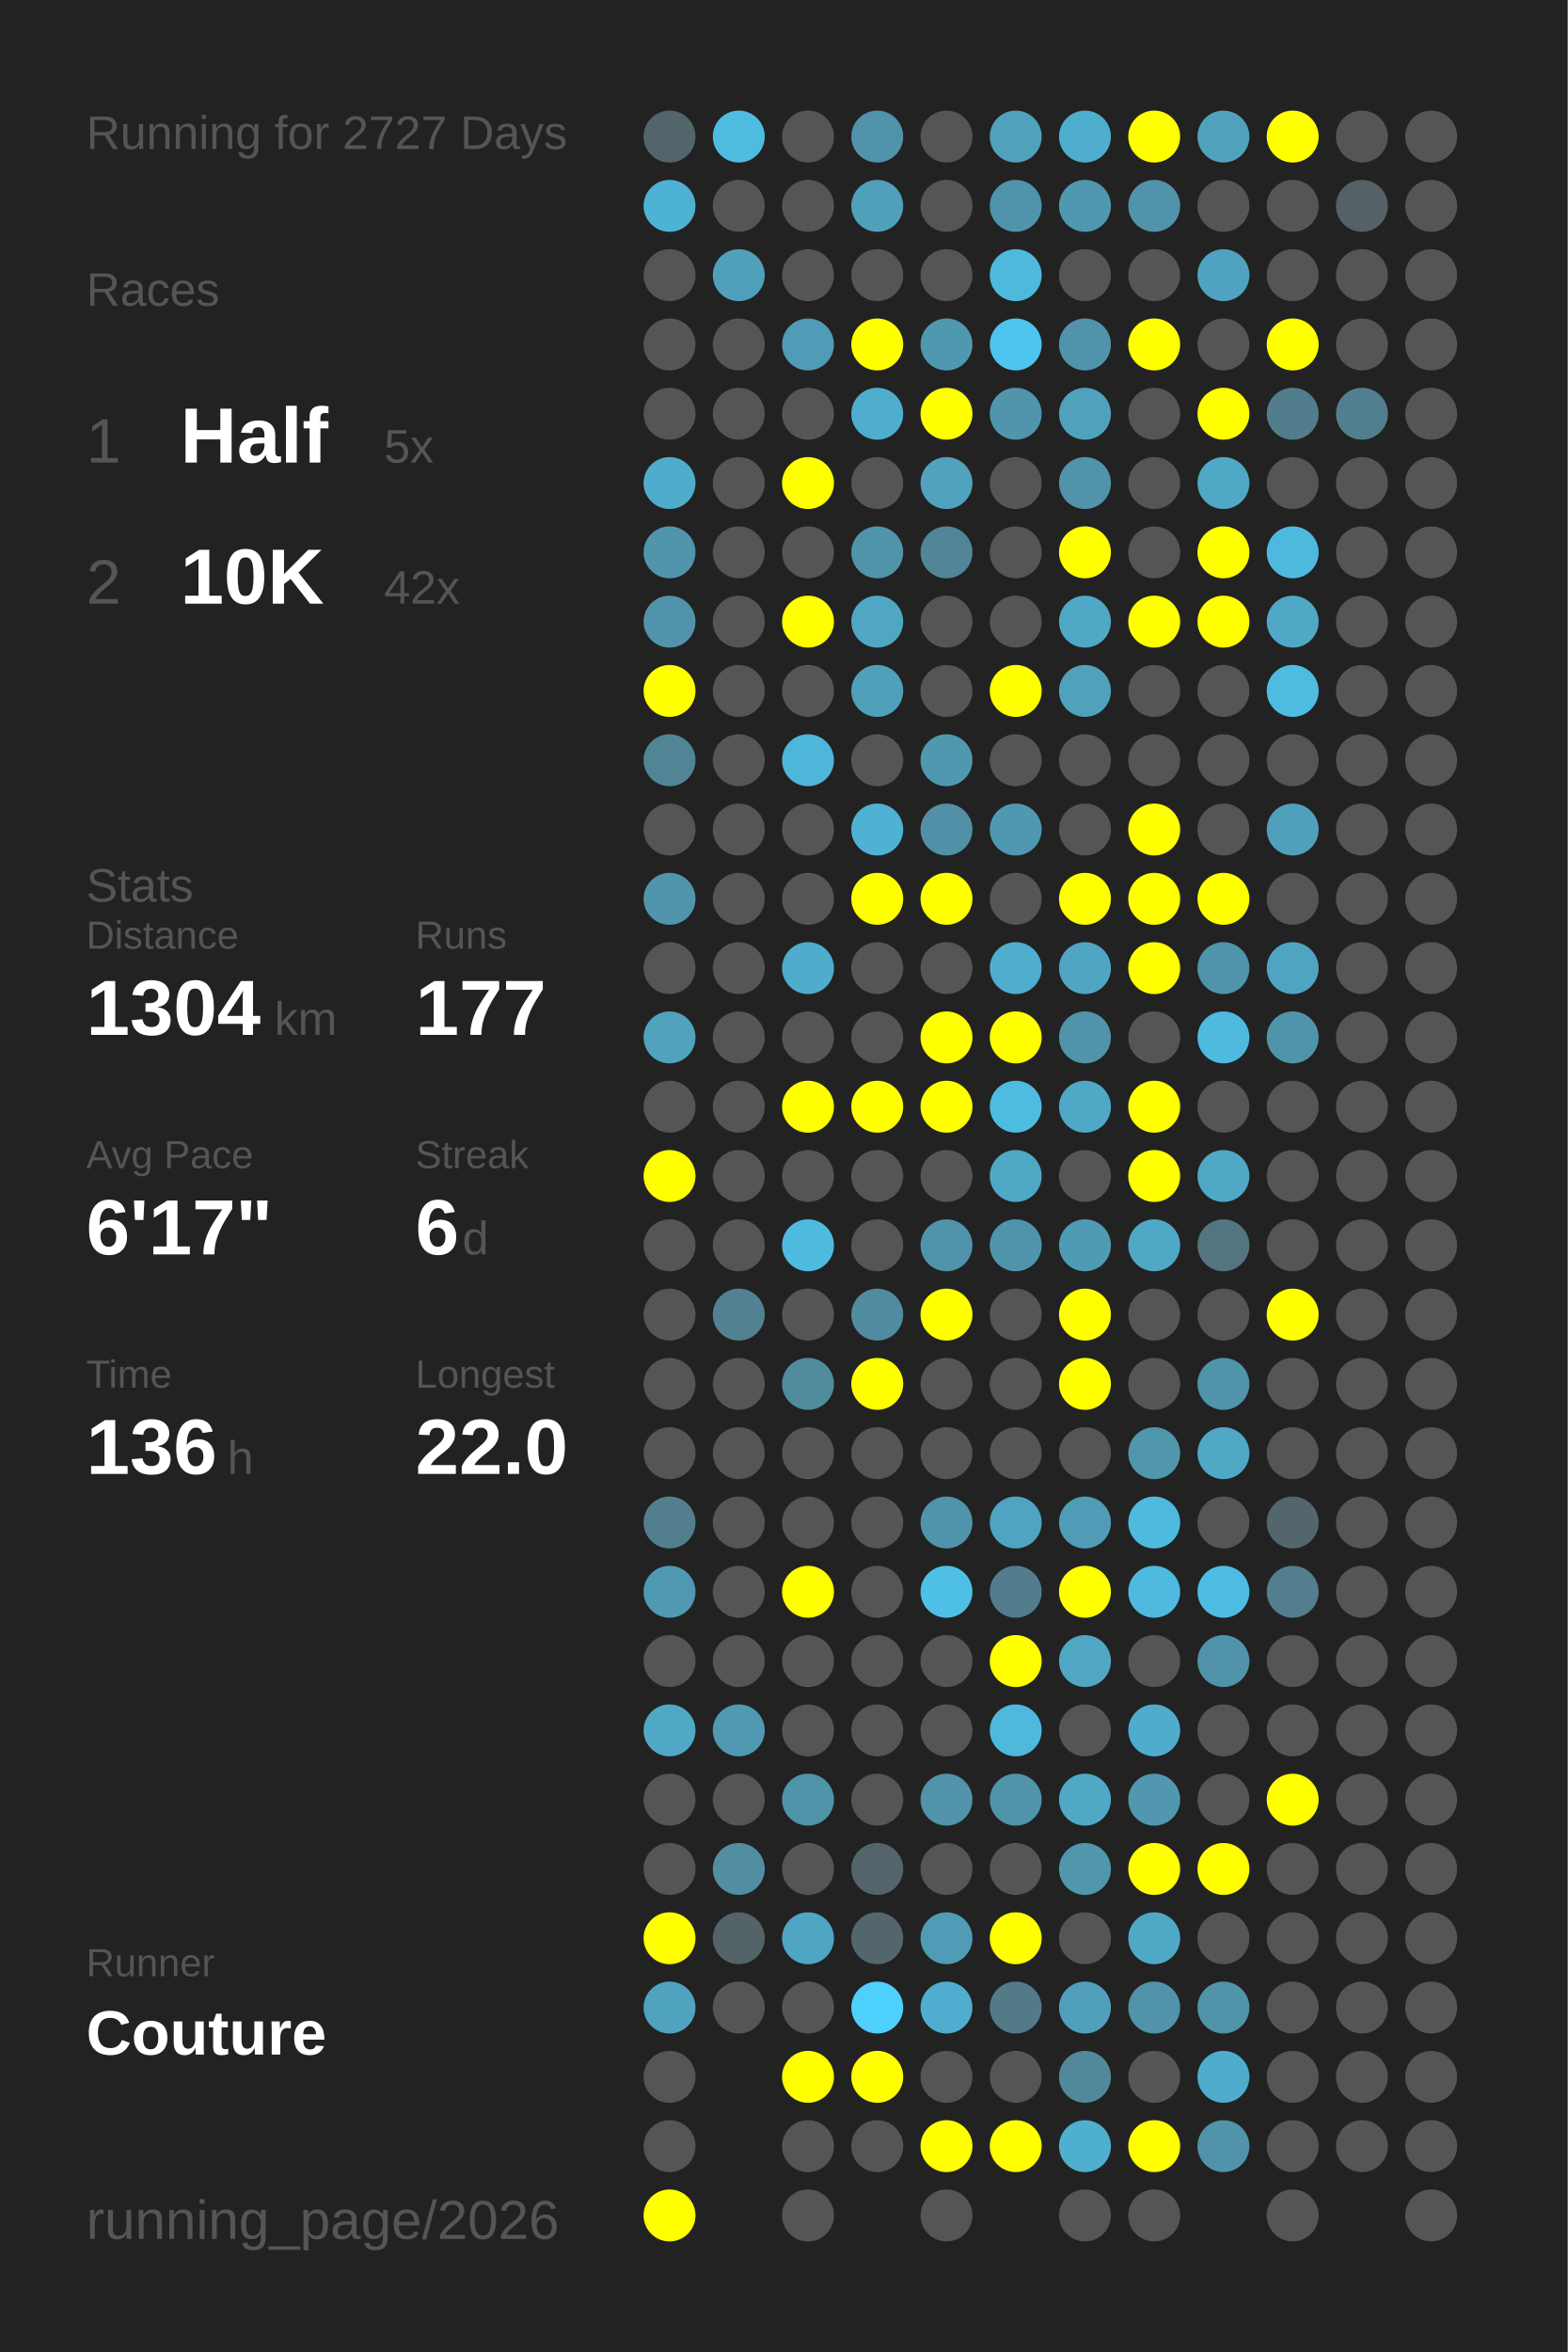
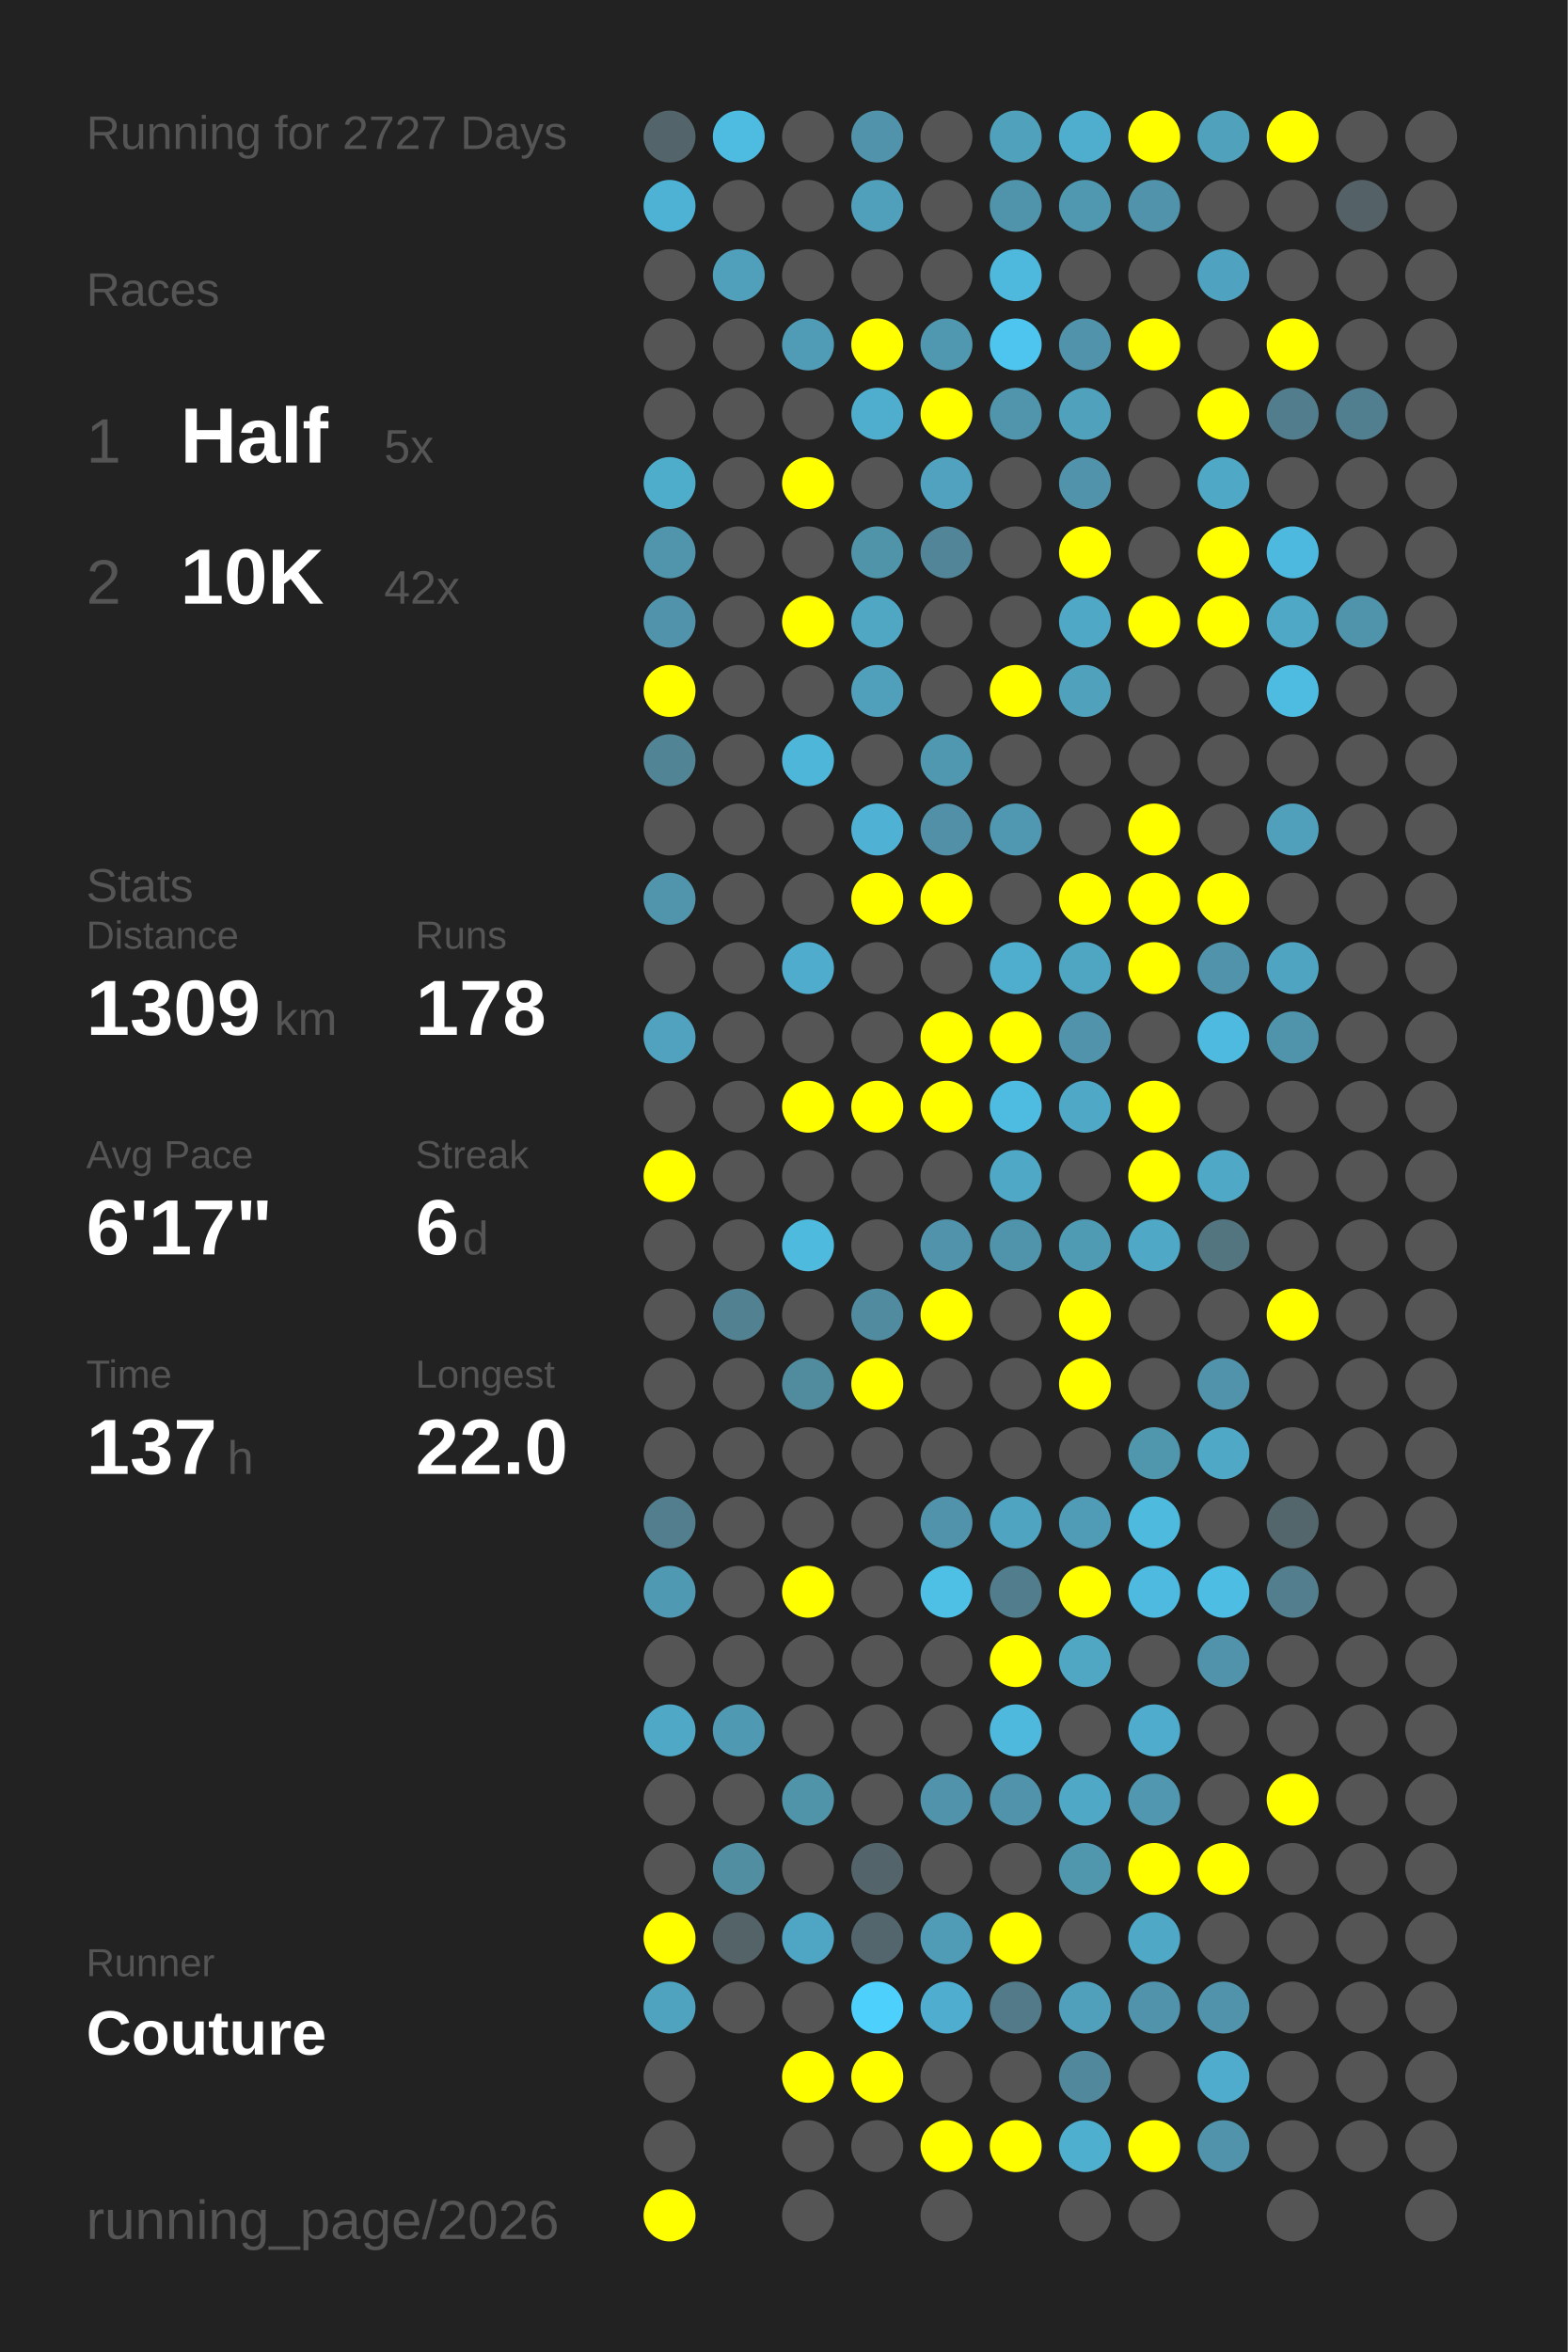
<svg xmlns="http://www.w3.org/2000/svg" baseProfile="full" height="300mm" version="1.1" viewBox="0,0,200,300" width="200mm">
  <defs />
  <rect fill="#222222" height="300" width="200" x="0" y="0" />
  <text fill="#555555" style="font-size:6px; font-family:Arial;" x="11" y="19">Running for 2727 Days</text>
  <text fill="#555555" style="font-size:6px; font-family:Arial;" x="11" y="39">Races</text>
  <text fill="#555555" style="font-size:8px; font-family:Arial;" x="11" y="59">1</text>
  <text fill="#FFFFFF" style="font-size:10px; font-family:Arial; font-weight:bold;" x="23" y="59">Half</text>
  <text fill="#555555" style="font-size:6px; font-family:Arial;" x="49" y="59">5x</text>
  <text fill="#555555" style="font-size:8px; font-family:Arial;" x="11" y="77">2</text>
  <text fill="#FFFFFF" style="font-size:10px; font-family:Arial; font-weight:bold;" x="23" y="77">10K</text>
  <text fill="#555555" style="font-size:6px; font-family:Arial;" x="49" y="77">42x</text>
  <text fill="#555555" style="font-size:6px; font-family:Arial;" x="11" y="115">Stats</text>
  <text fill="#555555" style="font-size:5px; font-family:Arial;" x="11" y="121">Distance</text>
-   <text fill="#FFFFFF" style="font-size:10px; font-family:Arial; font-weight:bold;" x="11" y="132">1304</text>
+   <text fill="#FFFFFF" style="font-size:10px; font-family:Arial; font-weight:bold;" x="11" y="132">1309</text>
  <text fill="#555555" style="font-size:6px; font-family:Arial;" x="35" y="132">km</text>
  <text fill="#555555" style="font-size:5px; font-family:Arial;" x="53" y="121">Runs</text>
-   <text fill="#FFFFFF" style="font-size:10px; font-family:Arial; font-weight:bold;" x="53" y="132">177</text>
+   <text fill="#FFFFFF" style="font-size:10px; font-family:Arial; font-weight:bold;" x="53" y="132">178</text>
  <text fill="#555555" style="font-size:5px; font-family:Arial;" x="11" y="149">Avg Pace</text>
  <text fill="#FFFFFF" style="font-size:10px; font-family:Arial; font-weight:bold;" x="11" y="160">6'17"</text>
  <text fill="#555555" style="font-size:5px; font-family:Arial;" x="53" y="149">Streak</text>
  <text fill="#FFFFFF" style="font-size:10px; font-family:Arial; font-weight:bold;" x="53" y="160">6</text>
  <text fill="#555555" style="font-size:6px; font-family:Arial;" x="59" y="160">d</text>
  <text fill="#555555" style="font-size:5px; font-family:Arial;" x="11" y="177">Time</text>
-   <text fill="#FFFFFF" style="font-size:10px; font-family:Arial; font-weight:bold;" x="11" y="188">136</text>
+   <text fill="#FFFFFF" style="font-size:10px; font-family:Arial; font-weight:bold;" x="11" y="188">137</text>
  <text fill="#555555" style="font-size:6px; font-family:Arial;" x="29" y="188">h</text>
  <text fill="#555555" style="font-size:5px; font-family:Arial;" x="53" y="177">Longest</text>
  <text fill="#FFFFFF" style="font-size:10px; font-family:Arial; font-weight:bold;" x="53" y="188">22.0</text>
  <text fill="#555555" style="font-size:5px; font-family:Arial;" x="11" y="252.065">Runner</text>
  <text fill="#FFFFFF" style="font-size:8px; font-family:Arial; font-weight:bold;" x="11" y="262.065">Couture</text>
  <text fill="#555555" style="font-size:7px; font-family:Arial;" x="11" y="285.581">running_page/2026</text>
  <circle cx="85.417" cy="17.419" fill="#53656a" r="3.312" />
  <circle cx="85.417" cy="26.258" fill="#4eb2d4" r="3.312" />
  <circle cx="85.417" cy="35.097" fill="#555555" r="3.312" />
  <circle cx="85.417" cy="43.935" fill="#555555" r="3.312" />
  <circle cx="85.417" cy="52.774" fill="#555555" r="3.312" />
  <circle cx="85.417" cy="61.613" fill="#4fadcc" r="3.312" />
  <circle cx="85.417" cy="70.452" fill="#5095ac" r="3.312" />
  <circle cx="85.417" cy="79.29" fill="#5093aa" r="3.312" />
  <circle cx="85.417" cy="88.129" fill="#FFFF00" r="3.312" />
  <circle cx="85.417" cy="96.968" fill="#518495" r="3.312" />
  <circle cx="85.417" cy="105.806" fill="#555555" r="3.312" />
  <circle cx="85.417" cy="114.645" fill="#5095ac" r="3.312" />
  <circle cx="85.417" cy="123.484" fill="#555555" r="3.312" />
  <circle cx="85.417" cy="132.323" fill="#50a2be" r="3.312" />
  <circle cx="85.417" cy="141.161" fill="#555555" r="3.312" />
  <circle cx="85.417" cy="150" fill="#FFFF00" r="3.312" />
  <circle cx="85.417" cy="158.839" fill="#555555" r="3.312" />
  <circle cx="85.417" cy="167.677" fill="#555555" r="3.312" />
  <circle cx="85.417" cy="176.516" fill="#555555" r="3.312" />
  <circle cx="85.417" cy="185.355" fill="#555555" r="3.312" />
  <circle cx="85.417" cy="194.194" fill="#527e8d" r="3.312" />
  <circle cx="85.417" cy="203.032" fill="#5099b2" r="3.312" />
  <circle cx="85.417" cy="211.871" fill="#555555" r="3.312" />
  <circle cx="85.417" cy="220.71" fill="#4fa8c6" r="3.312" />
  <circle cx="85.417" cy="229.548" fill="#555555" r="3.312" />
  <circle cx="85.417" cy="238.387" fill="#555555" r="3.312" />
  <circle cx="85.417" cy="247.226" fill="#FFFF00" r="3.312" />
  <circle cx="85.417" cy="256.065" fill="#4fa3bf" r="3.312" />
  <circle cx="85.417" cy="264.903" fill="#555555" r="3.312" />
  <circle cx="85.417" cy="273.742" fill="#555555" r="3.312" />
  <circle cx="85.417" cy="282.581" fill="#FFFF00" r="3.312" />
  <circle cx="94.25" cy="17.419" fill="#4ebce1" r="3.312" />
  <circle cx="94.25" cy="26.258" fill="#555555" r="3.312" />
  <circle cx="94.25" cy="35.097" fill="#50a0bb" r="3.312" />
  <circle cx="94.25" cy="43.935" fill="#555555" r="3.312" />
  <circle cx="94.25" cy="52.774" fill="#555555" r="3.312" />
  <circle cx="94.25" cy="61.613" fill="#555555" r="3.312" />
  <circle cx="94.25" cy="70.452" fill="#555555" r="3.312" />
  <circle cx="94.25" cy="79.29" fill="#555555" r="3.312" />
  <circle cx="94.25" cy="88.129" fill="#555555" r="3.312" />
  <circle cx="94.25" cy="96.968" fill="#555555" r="3.312" />
  <circle cx="94.25" cy="105.806" fill="#555555" r="3.312" />
  <circle cx="94.25" cy="114.645" fill="#555555" r="3.312" />
  <circle cx="94.25" cy="123.484" fill="#555555" r="3.312" />
  <circle cx="94.25" cy="132.323" fill="#555555" r="3.312" />
  <circle cx="94.25" cy="141.161" fill="#555555" r="3.312" />
  <circle cx="94.25" cy="150" fill="#555555" r="3.312" />
  <circle cx="94.25" cy="158.839" fill="#555555" r="3.312" />
  <circle cx="94.25" cy="167.677" fill="#528292" r="3.312" />
  <circle cx="94.25" cy="176.516" fill="#555555" r="3.312" />
  <circle cx="94.25" cy="185.355" fill="#555555" r="3.312" />
  <circle cx="94.25" cy="194.194" fill="#555555" r="3.312" />
  <circle cx="94.25" cy="203.032" fill="#555555" r="3.312" />
  <circle cx="94.25" cy="211.871" fill="#555555" r="3.312" />
  <circle cx="94.25" cy="220.71" fill="#5099b2" r="3.312" />
  <circle cx="94.25" cy="229.548" fill="#555555" r="3.312" />
  <circle cx="94.25" cy="238.387" fill="#518ea2" r="3.312" />
  <circle cx="94.25" cy="247.226" fill="#546368" r="3.312" />
  <circle cx="94.25" cy="256.065" fill="#555555" r="3.312" />
  <circle cx="103.083" cy="17.419" fill="#555555" r="3.312" />
  <circle cx="103.083" cy="26.258" fill="#555555" r="3.312" />
  <circle cx="103.083" cy="35.097" fill="#555555" r="3.312" />
  <circle cx="103.083" cy="43.935" fill="#509bb5" r="3.312" />
  <circle cx="103.083" cy="52.774" fill="#555555" r="3.312" />
  <circle cx="103.083" cy="61.613" fill="#FFFF00" r="3.312" />
  <circle cx="103.083" cy="70.452" fill="#555555" r="3.312" />
  <circle cx="103.083" cy="79.29" fill="#FFFF00" r="3.312" />
  <circle cx="103.083" cy="88.129" fill="#555555" r="3.312" />
  <circle cx="103.083" cy="96.968" fill="#4eb6d9" r="3.312" />
  <circle cx="103.083" cy="105.806" fill="#555555" r="3.312" />
  <circle cx="103.083" cy="114.645" fill="#555555" r="3.312" />
  <circle cx="103.083" cy="123.484" fill="#4faccc" r="3.312" />
  <circle cx="103.083" cy="132.323" fill="#555555" r="3.312" />
  <circle cx="103.083" cy="141.161" fill="#FFFF00" r="3.312" />
  <circle cx="103.083" cy="150" fill="#555555" r="3.312" />
  <circle cx="103.083" cy="158.839" fill="#4ebade" r="3.312" />
  <circle cx="103.083" cy="167.677" fill="#555555" r="3.312" />
  <circle cx="103.083" cy="176.516" fill="#518b9e" r="3.312" />
  <circle cx="103.083" cy="185.355" fill="#555555" r="3.312" />
  <circle cx="103.083" cy="194.194" fill="#555555" r="3.312" />
  <circle cx="103.083" cy="203.032" fill="#FFFF00" r="3.312" />
  <circle cx="103.083" cy="211.871" fill="#555555" r="3.312" />
  <circle cx="103.083" cy="220.71" fill="#555555" r="3.312" />
  <circle cx="103.083" cy="229.548" fill="#5094aa" r="3.312" />
  <circle cx="103.083" cy="238.387" fill="#555555" r="3.312" />
  <circle cx="103.083" cy="247.226" fill="#4fa6c4" r="3.312" />
  <circle cx="103.083" cy="256.065" fill="#555555" r="3.312" />
  <circle cx="103.083" cy="264.903" fill="#FFFF00" r="3.312" />
  <circle cx="103.083" cy="273.742" fill="#555555" r="3.312" />
  <circle cx="103.083" cy="282.581" fill="#555555" r="3.312" />
  <circle cx="111.917" cy="17.419" fill="#5093aa" r="3.312" />
  <circle cx="111.917" cy="26.258" fill="#50a0bc" r="3.312" />
  <circle cx="111.917" cy="35.097" fill="#555555" r="3.312" />
  <circle cx="111.917" cy="43.935" fill="#FFFF00" r="3.312" />
  <circle cx="111.917" cy="52.774" fill="#4faece" r="3.312" />
  <circle cx="111.917" cy="61.613" fill="#555555" r="3.312" />
  <circle cx="111.917" cy="70.452" fill="#5094aa" r="3.312" />
  <circle cx="111.917" cy="79.29" fill="#4fa7c4" r="3.312" />
  <circle cx="111.917" cy="88.129" fill="#50a0bb" r="3.312" />
  <circle cx="111.917" cy="96.968" fill="#555555" r="3.312" />
  <circle cx="111.917" cy="105.806" fill="#4fb1d3" r="3.312" />
  <circle cx="111.917" cy="114.645" fill="#FFFF00" r="3.312" />
  <circle cx="111.917" cy="123.484" fill="#555555" r="3.312" />
  <circle cx="111.917" cy="132.323" fill="#555555" r="3.312" />
  <circle cx="111.917" cy="141.161" fill="#FFFF00" r="3.312" />
  <circle cx="111.917" cy="150" fill="#555555" r="3.312" />
  <circle cx="111.917" cy="158.839" fill="#555555" r="3.312" />
  <circle cx="111.917" cy="167.677" fill="#518b9f" r="3.312" />
  <circle cx="111.917" cy="176.516" fill="#FFFF00" r="3.312" />
  <circle cx="111.917" cy="185.355" fill="#555555" r="3.312" />
  <circle cx="111.917" cy="194.194" fill="#555555" r="3.312" />
  <circle cx="111.917" cy="203.032" fill="#555555" r="3.312" />
  <circle cx="111.917" cy="211.871" fill="#555555" r="3.312" />
  <circle cx="111.917" cy="220.71" fill="#555555" r="3.312" />
  <circle cx="111.917" cy="229.548" fill="#555555" r="3.312" />
  <circle cx="111.917" cy="238.387" fill="#53656b" r="3.312" />
  <circle cx="111.917" cy="247.226" fill="#53666d" r="3.312" />
  <circle cx="111.917" cy="256.065" fill="#4dd0fc" r="3.312" />
  <circle cx="111.917" cy="264.903" fill="#FFFF00" r="3.312" />
  <circle cx="111.917" cy="273.742" fill="#555555" r="3.312" />
  <circle cx="120.75" cy="17.419" fill="#555555" r="3.312" />
  <circle cx="120.75" cy="26.258" fill="#555555" r="3.312" />
  <circle cx="120.75" cy="35.097" fill="#555555" r="3.312" />
  <circle cx="120.75" cy="43.935" fill="#5098b0" r="3.312" />
  <circle cx="120.75" cy="52.774" fill="#FFFF00" r="3.312" />
  <circle cx="120.75" cy="61.613" fill="#50a2be" r="3.312" />
  <circle cx="120.75" cy="70.452" fill="#518597" r="3.312" />
  <circle cx="120.75" cy="79.29" fill="#555555" r="3.312" />
  <circle cx="120.75" cy="88.129" fill="#555555" r="3.312" />
  <circle cx="120.75" cy="96.968" fill="#5098b0" r="3.312" />
  <circle cx="120.75" cy="105.806" fill="#5190a6" r="3.312" />
  <circle cx="120.75" cy="114.645" fill="#FFFF00" r="3.312" />
  <circle cx="120.75" cy="123.484" fill="#555555" r="3.312" />
  <circle cx="120.75" cy="132.323" fill="#FFFF00" r="3.312" />
  <circle cx="120.75" cy="141.161" fill="#FFFF00" r="3.312" />
  <circle cx="120.75" cy="150" fill="#555555" r="3.312" />
  <circle cx="120.75" cy="158.839" fill="#5093aa" r="3.312" />
  <circle cx="120.75" cy="167.677" fill="#FFFF00" r="3.312" />
  <circle cx="120.75" cy="176.516" fill="#555555" r="3.312" />
  <circle cx="120.75" cy="185.355" fill="#555555" r="3.312" />
  <circle cx="120.75" cy="194.194" fill="#5093aa" r="3.312" />
  <circle cx="120.75" cy="203.032" fill="#4ec0e6" r="3.312" />
  <circle cx="120.75" cy="211.871" fill="#555555" r="3.312" />
  <circle cx="120.75" cy="220.71" fill="#555555" r="3.312" />
  <circle cx="120.75" cy="229.548" fill="#5093aa" r="3.312" />
  <circle cx="120.75" cy="238.387" fill="#555555" r="3.312" />
  <circle cx="120.75" cy="247.226" fill="#509bb5" r="3.312" />
  <circle cx="120.75" cy="256.065" fill="#4faecf" r="3.312" />
  <circle cx="120.75" cy="264.903" fill="#555555" r="3.312" />
  <circle cx="120.75" cy="273.742" fill="#FFFF00" r="3.312" />
  <circle cx="120.75" cy="282.581" fill="#555555" r="3.312" />
  <circle cx="129.583" cy="17.419" fill="#50a1bc" r="3.312" />
  <circle cx="129.583" cy="26.258" fill="#5094ab" r="3.312" />
  <circle cx="129.583" cy="35.097" fill="#4eb9dd" r="3.312" />
  <circle cx="129.583" cy="43.935" fill="#4dc5ee" r="3.312" />
  <circle cx="129.583" cy="52.774" fill="#5095ac" r="3.312" />
  <circle cx="129.583" cy="61.613" fill="#555555" r="3.312" />
  <circle cx="129.583" cy="70.452" fill="#555555" r="3.312" />
  <circle cx="129.583" cy="79.29" fill="#555555" r="3.312" />
  <circle cx="129.583" cy="88.129" fill="#FFFF00" r="3.312" />
  <circle cx="129.583" cy="96.968" fill="#555555" r="3.312" />
  <circle cx="129.583" cy="105.806" fill="#5098b1" r="3.312" />
  <circle cx="129.583" cy="114.645" fill="#555555" r="3.312" />
  <circle cx="129.583" cy="123.484" fill="#4faece" r="3.312" />
  <circle cx="129.583" cy="132.323" fill="#FFFF00" r="3.312" />
  <circle cx="129.583" cy="141.161" fill="#4ebbe0" r="3.312" />
  <circle cx="129.583" cy="150" fill="#4fa8c6" r="3.312" />
  <circle cx="129.583" cy="158.839" fill="#5094ab" r="3.312" />
  <circle cx="129.583" cy="167.677" fill="#555555" r="3.312" />
  <circle cx="129.583" cy="176.516" fill="#555555" r="3.312" />
  <circle cx="129.583" cy="185.355" fill="#555555" r="3.312" />
  <circle cx="129.583" cy="194.194" fill="#4fa4c1" r="3.312" />
  <circle cx="129.583" cy="203.032" fill="#527d8c" r="3.312" />
  <circle cx="129.583" cy="211.871" fill="#FFFF00" r="3.312" />
  <circle cx="129.583" cy="220.71" fill="#4eb9dd" r="3.312" />
  <circle cx="129.583" cy="229.548" fill="#5093aa" r="3.312" />
  <circle cx="129.583" cy="238.387" fill="#555555" r="3.312" />
  <circle cx="129.583" cy="247.226" fill="#FFFF00" r="3.312" />
  <circle cx="129.583" cy="256.065" fill="#527a88" r="3.312" />
  <circle cx="129.583" cy="264.903" fill="#555555" r="3.312" />
  <circle cx="129.583" cy="273.742" fill="#FFFF00" r="3.312" />
  <circle cx="138.417" cy="17.419" fill="#4fadcd" r="3.312" />
  <circle cx="138.417" cy="26.258" fill="#5098b0" r="3.312" />
  <circle cx="138.417" cy="35.097" fill="#555555" r="3.312" />
  <circle cx="138.417" cy="43.935" fill="#5093aa" r="3.312" />
  <circle cx="138.417" cy="52.774" fill="#50a1bc" r="3.312" />
  <circle cx="138.417" cy="61.613" fill="#5093aa" r="3.312" />
  <circle cx="138.417" cy="70.452" fill="#FFFF00" r="3.312" />
  <circle cx="138.417" cy="79.29" fill="#4fa8c6" r="3.312" />
  <circle cx="138.417" cy="88.129" fill="#50a1bc" r="3.312" />
  <circle cx="138.417" cy="96.968" fill="#555555" r="3.312" />
  <circle cx="138.417" cy="105.806" fill="#555555" r="3.312" />
  <circle cx="138.417" cy="114.645" fill="#FFFF00" r="3.312" />
  <circle cx="138.417" cy="123.484" fill="#4fa6c3" r="3.312" />
  <circle cx="138.417" cy="132.323" fill="#5193aa" r="3.312" />
  <circle cx="138.417" cy="141.161" fill="#4fa8c6" r="3.312" />
  <circle cx="138.417" cy="150" fill="#555555" r="3.312" />
  <circle cx="138.417" cy="158.839" fill="#509bb4" r="3.312" />
  <circle cx="138.417" cy="167.677" fill="#FFFF00" r="3.312" />
  <circle cx="138.417" cy="176.516" fill="#FFFF00" r="3.312" />
  <circle cx="138.417" cy="185.355" fill="#555555" r="3.312" />
  <circle cx="138.417" cy="194.194" fill="#509cb6" r="3.312" />
  <circle cx="138.417" cy="203.032" fill="#FFFF00" r="3.312" />
  <circle cx="138.417" cy="211.871" fill="#4fa7c4" r="3.312" />
  <circle cx="138.417" cy="220.71" fill="#555555" r="3.312" />
  <circle cx="138.417" cy="229.548" fill="#4fa8c6" r="3.312" />
  <circle cx="138.417" cy="238.387" fill="#5096ad" r="3.312" />
  <circle cx="138.417" cy="247.226" fill="#555555" r="3.312" />
  <circle cx="138.417" cy="256.065" fill="#50a0bc" r="3.312" />
  <circle cx="138.417" cy="264.903" fill="#51889b" r="3.312" />
  <circle cx="138.417" cy="273.742" fill="#4fafcf" r="3.312" />
  <circle cx="138.417" cy="282.581" fill="#555555" r="3.312" />
  <circle cx="147.25" cy="17.419" fill="#FFFF00" r="3.312" />
  <circle cx="147.25" cy="26.258" fill="#5093aa" r="3.312" />
  <circle cx="147.25" cy="35.097" fill="#555555" r="3.312" />
  <circle cx="147.25" cy="43.935" fill="#FFFF00" r="3.312" />
  <circle cx="147.25" cy="52.774" fill="#555555" r="3.312" />
  <circle cx="147.25" cy="61.613" fill="#555555" r="3.312" />
  <circle cx="147.25" cy="70.452" fill="#555555" r="3.312" />
  <circle cx="147.25" cy="79.29" fill="#FFFF00" r="3.312" />
  <circle cx="147.25" cy="88.129" fill="#555555" r="3.312" />
  <circle cx="147.25" cy="96.968" fill="#555555" r="3.312" />
  <circle cx="147.25" cy="105.806" fill="#FFFF00" r="3.312" />
  <circle cx="147.25" cy="114.645" fill="#FFFF00" r="3.312" />
  <circle cx="147.25" cy="123.484" fill="#FFFF00" r="3.312" />
  <circle cx="147.25" cy="132.323" fill="#555555" r="3.312" />
  <circle cx="147.25" cy="141.161" fill="#FFFF00" r="3.312" />
  <circle cx="147.25" cy="150" fill="#FFFF00" r="3.312" />
  <circle cx="147.25" cy="158.839" fill="#4fa8c6" r="3.312" />
  <circle cx="147.25" cy="167.677" fill="#555555" r="3.312" />
  <circle cx="147.25" cy="176.516" fill="#555555" r="3.312" />
  <circle cx="147.25" cy="185.355" fill="#5096ad" r="3.312" />
  <circle cx="147.25" cy="194.194" fill="#4ebade" r="3.312" />
  <circle cx="147.25" cy="203.032" fill="#4ebadf" r="3.312" />
  <circle cx="147.25" cy="211.871" fill="#555555" r="3.312" />
  <circle cx="147.25" cy="220.71" fill="#4faccc" r="3.312" />
  <circle cx="147.25" cy="229.548" fill="#5097af" r="3.312" />
  <circle cx="147.25" cy="238.387" fill="#FFFF00" r="3.312" />
  <circle cx="147.25" cy="247.226" fill="#4fa8c6" r="3.312" />
  <circle cx="147.25" cy="256.065" fill="#5093aa" r="3.312" />
  <circle cx="147.25" cy="264.903" fill="#555555" r="3.312" />
  <circle cx="147.25" cy="273.742" fill="#FFFF00" r="3.312" />
  <circle cx="147.25" cy="282.581" fill="#555555" r="3.312" />
  <circle cx="156.083" cy="17.419" fill="#50a1bc" r="3.312" />
  <circle cx="156.083" cy="26.258" fill="#555555" r="3.312" />
  <circle cx="156.083" cy="35.097" fill="#4fa3c0" r="3.312" />
  <circle cx="156.083" cy="43.935" fill="#555555" r="3.312" />
  <circle cx="156.083" cy="52.774" fill="#FFFF00" r="3.312" />
  <circle cx="156.083" cy="61.613" fill="#4fa8c6" r="3.312" />
  <circle cx="156.083" cy="70.452" fill="#FFFF00" r="3.312" />
  <circle cx="156.083" cy="79.29" fill="#FFFF00" r="3.312" />
  <circle cx="156.083" cy="88.129" fill="#555555" r="3.312" />
  <circle cx="156.083" cy="96.968" fill="#555555" r="3.312" />
  <circle cx="156.083" cy="105.806" fill="#555555" r="3.312" />
  <circle cx="156.083" cy="114.645" fill="#FFFF00" r="3.312" />
  <circle cx="156.083" cy="123.484" fill="#5093aa" r="3.312" />
  <circle cx="156.083" cy="132.323" fill="#4ebadf" r="3.312" />
  <circle cx="156.083" cy="141.161" fill="#555555" r="3.312" />
  <circle cx="156.083" cy="150" fill="#4fa8c6" r="3.312" />
  <circle cx="156.083" cy="158.839" fill="#527580" r="3.312" />
  <circle cx="156.083" cy="167.677" fill="#555555" r="3.312" />
  <circle cx="156.083" cy="176.516" fill="#5093aa" r="3.312" />
  <circle cx="156.083" cy="185.355" fill="#4fa8c6" r="3.312" />
  <circle cx="156.083" cy="194.194" fill="#555555" r="3.312" />
  <circle cx="156.083" cy="203.032" fill="#4ebde3" r="3.312" />
  <circle cx="156.083" cy="211.871" fill="#5093aa" r="3.312" />
  <circle cx="156.083" cy="220.71" fill="#555555" r="3.312" />
  <circle cx="156.083" cy="229.548" fill="#555555" r="3.312" />
  <circle cx="156.083" cy="238.387" fill="#FFFF00" r="3.312" />
  <circle cx="156.083" cy="247.226" fill="#555555" r="3.312" />
  <circle cx="156.083" cy="256.065" fill="#5093aa" r="3.312" />
  <circle cx="156.083" cy="264.903" fill="#4faccc" r="3.312" />
  <circle cx="156.083" cy="273.742" fill="#5093aa" r="3.312" />
  <circle cx="164.917" cy="17.419" fill="#FFFF00" r="3.312" />
  <circle cx="164.917" cy="26.258" fill="#555555" r="3.312" />
  <circle cx="164.917" cy="35.097" fill="#555555" r="3.312" />
  <circle cx="164.917" cy="43.935" fill="#FFFF00" r="3.312" />
  <circle cx="164.917" cy="52.774" fill="#527d8c" r="3.312" />
  <circle cx="164.917" cy="61.613" fill="#555555" r="3.312" />
  <circle cx="164.917" cy="70.452" fill="#4eb9de" r="3.312" />
  <circle cx="164.917" cy="79.29" fill="#4fa8c6" r="3.312" />
  <circle cx="164.917" cy="88.129" fill="#4ebce1" r="3.312" />
  <circle cx="164.917" cy="96.968" fill="#555555" r="3.312" />
  <circle cx="164.917" cy="105.806" fill="#50a0bc" r="3.312" />
  <circle cx="164.917" cy="114.645" fill="#555555" r="3.312" />
  <circle cx="164.917" cy="123.484" fill="#4fa4c1" r="3.312" />
  <circle cx="164.917" cy="132.323" fill="#5094ab" r="3.312" />
  <circle cx="164.917" cy="141.161" fill="#555555" r="3.312" />
  <circle cx="164.917" cy="150" fill="#555555" r="3.312" />
  <circle cx="164.917" cy="158.839" fill="#555555" r="3.312" />
  <circle cx="164.917" cy="167.677" fill="#FFFF00" r="3.312" />
  <circle cx="164.917" cy="176.516" fill="#555555" r="3.312" />
  <circle cx="164.917" cy="185.355" fill="#555555" r="3.312" />
  <circle cx="164.917" cy="194.194" fill="#53666c" r="3.312" />
  <circle cx="164.917" cy="203.032" fill="#527e8d" r="3.312" />
  <circle cx="164.917" cy="211.871" fill="#555555" r="3.312" />
  <circle cx="164.917" cy="220.71" fill="#555555" r="3.312" />
  <circle cx="164.917" cy="229.548" fill="#FFFF00" r="3.312" />
  <circle cx="164.917" cy="238.387" fill="#555555" r="3.312" />
  <circle cx="164.917" cy="247.226" fill="#555555" r="3.312" />
  <circle cx="164.917" cy="256.065" fill="#555555" r="3.312" />
  <circle cx="164.917" cy="264.903" fill="#555555" r="3.312" />
  <circle cx="164.917" cy="273.742" fill="#555555" r="3.312" />
  <circle cx="164.917" cy="282.581" fill="#555555" r="3.312" />
  <circle cx="173.75" cy="17.419" fill="#555555" r="3.312" />
  <circle cx="173.75" cy="26.258" fill="#546166" r="3.312" />
  <circle cx="173.75" cy="35.097" fill="#555555" r="3.312" />
  <circle cx="173.75" cy="43.935" fill="#555555" r="3.312" />
  <circle cx="173.75" cy="52.774" fill="#527f8f" r="3.312" />
  <circle cx="173.75" cy="61.613" fill="#555555" r="3.312" />
  <circle cx="173.75" cy="70.452" fill="#555555" r="3.312" />
-   <circle cx="173.75" cy="79.29" fill="#555555" r="3.312" />
+   <circle cx="173.75" cy="79.29" fill="#5094ab" r="3.312" />
  <circle cx="173.75" cy="88.129" fill="#555555" r="3.312" />
  <circle cx="173.75" cy="96.968" fill="#555555" r="3.312" />
  <circle cx="173.75" cy="105.806" fill="#555555" r="3.312" />
  <circle cx="173.75" cy="114.645" fill="#555555" r="3.312" />
  <circle cx="173.75" cy="123.484" fill="#555555" r="3.312" />
  <circle cx="173.75" cy="132.323" fill="#555555" r="3.312" />
  <circle cx="173.75" cy="141.161" fill="#555555" r="3.312" />
  <circle cx="173.75" cy="150" fill="#555555" r="3.312" />
  <circle cx="173.75" cy="158.839" fill="#555555" r="3.312" />
  <circle cx="173.75" cy="167.677" fill="#555555" r="3.312" />
  <circle cx="173.75" cy="176.516" fill="#555555" r="3.312" />
  <circle cx="173.75" cy="185.355" fill="#555555" r="3.312" />
  <circle cx="173.75" cy="194.194" fill="#555555" r="3.312" />
  <circle cx="173.75" cy="203.032" fill="#555555" r="3.312" />
  <circle cx="173.75" cy="211.871" fill="#555555" r="3.312" />
  <circle cx="173.75" cy="220.71" fill="#555555" r="3.312" />
  <circle cx="173.75" cy="229.548" fill="#555555" r="3.312" />
  <circle cx="173.75" cy="238.387" fill="#555555" r="3.312" />
  <circle cx="173.75" cy="247.226" fill="#555555" r="3.312" />
  <circle cx="173.75" cy="256.065" fill="#555555" r="3.312" />
  <circle cx="173.75" cy="264.903" fill="#555555" r="3.312" />
  <circle cx="173.75" cy="273.742" fill="#555555" r="3.312" />
  <circle cx="182.583" cy="17.419" fill="#555555" r="3.312" />
  <circle cx="182.583" cy="26.258" fill="#555555" r="3.312" />
  <circle cx="182.583" cy="35.097" fill="#555555" r="3.312" />
  <circle cx="182.583" cy="43.935" fill="#555555" r="3.312" />
  <circle cx="182.583" cy="52.774" fill="#555555" r="3.312" />
  <circle cx="182.583" cy="61.613" fill="#555555" r="3.312" />
  <circle cx="182.583" cy="70.452" fill="#555555" r="3.312" />
  <circle cx="182.583" cy="79.29" fill="#555555" r="3.312" />
  <circle cx="182.583" cy="88.129" fill="#555555" r="3.312" />
  <circle cx="182.583" cy="96.968" fill="#555555" r="3.312" />
  <circle cx="182.583" cy="105.806" fill="#555555" r="3.312" />
  <circle cx="182.583" cy="114.645" fill="#555555" r="3.312" />
  <circle cx="182.583" cy="123.484" fill="#555555" r="3.312" />
  <circle cx="182.583" cy="132.323" fill="#555555" r="3.312" />
  <circle cx="182.583" cy="141.161" fill="#555555" r="3.312" />
  <circle cx="182.583" cy="150" fill="#555555" r="3.312" />
  <circle cx="182.583" cy="158.839" fill="#555555" r="3.312" />
  <circle cx="182.583" cy="167.677" fill="#555555" r="3.312" />
  <circle cx="182.583" cy="176.516" fill="#555555" r="3.312" />
  <circle cx="182.583" cy="185.355" fill="#555555" r="3.312" />
  <circle cx="182.583" cy="194.194" fill="#555555" r="3.312" />
  <circle cx="182.583" cy="203.032" fill="#555555" r="3.312" />
  <circle cx="182.583" cy="211.871" fill="#555555" r="3.312" />
  <circle cx="182.583" cy="220.71" fill="#555555" r="3.312" />
  <circle cx="182.583" cy="229.548" fill="#555555" r="3.312" />
  <circle cx="182.583" cy="238.387" fill="#555555" r="3.312" />
  <circle cx="182.583" cy="247.226" fill="#555555" r="3.312" />
  <circle cx="182.583" cy="256.065" fill="#555555" r="3.312" />
  <circle cx="182.583" cy="264.903" fill="#555555" r="3.312" />
  <circle cx="182.583" cy="273.742" fill="#555555" r="3.312" />
  <circle cx="182.583" cy="282.581" fill="#555555" r="3.312" />
</svg>
